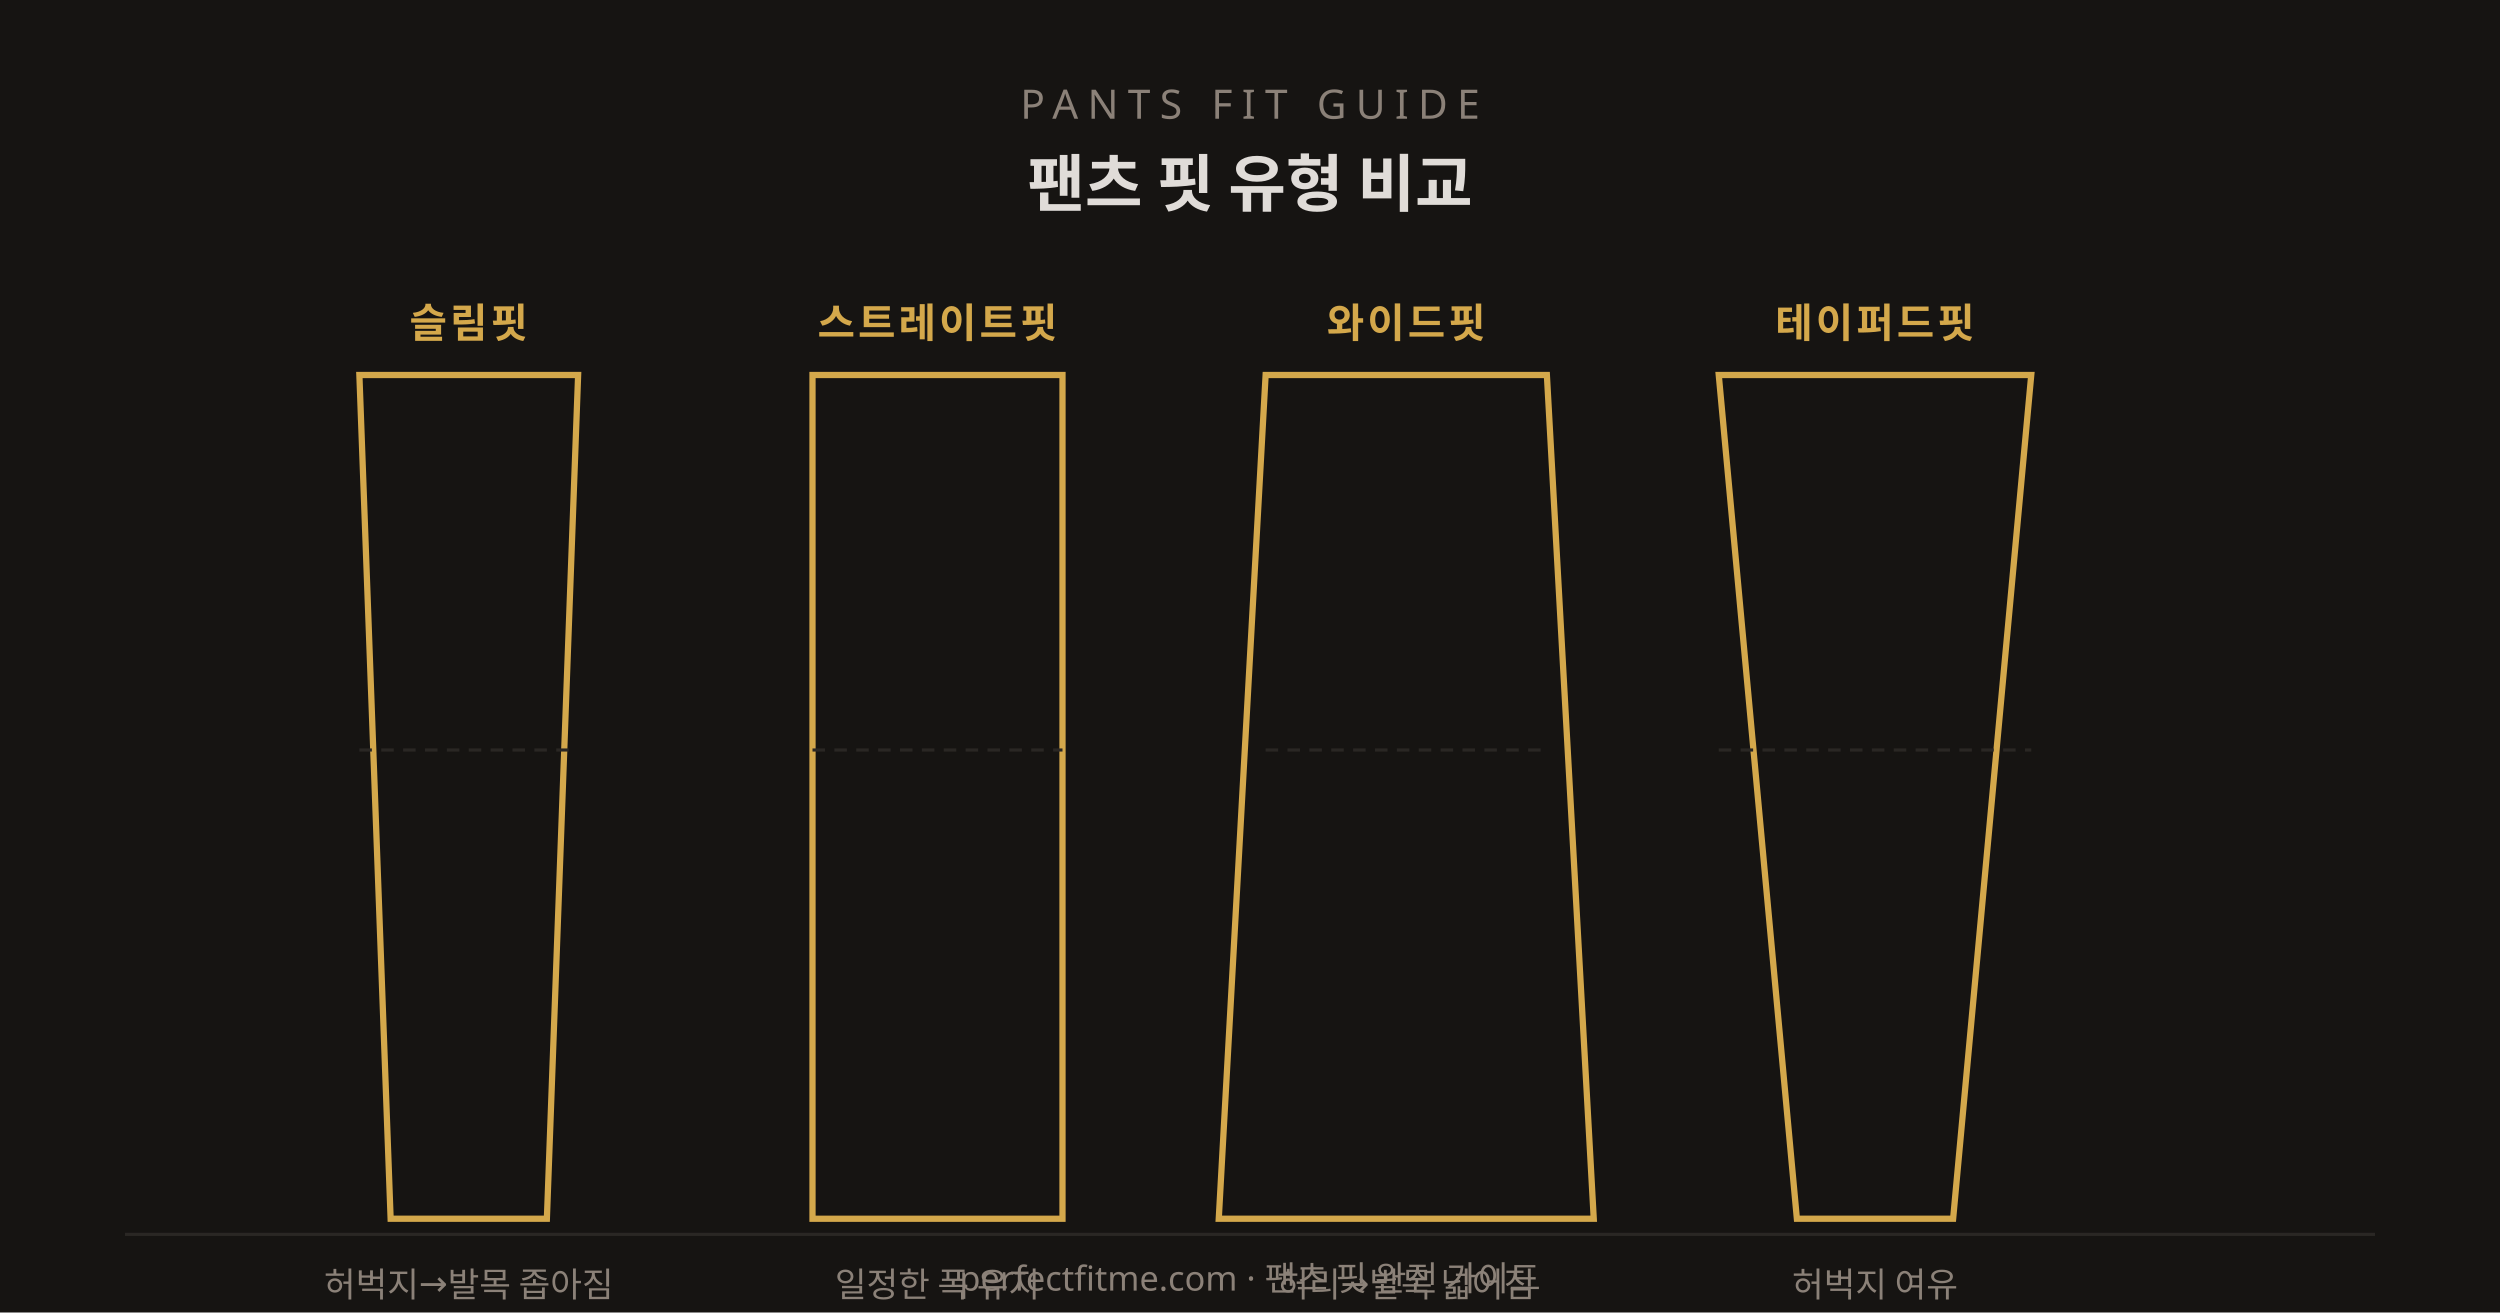
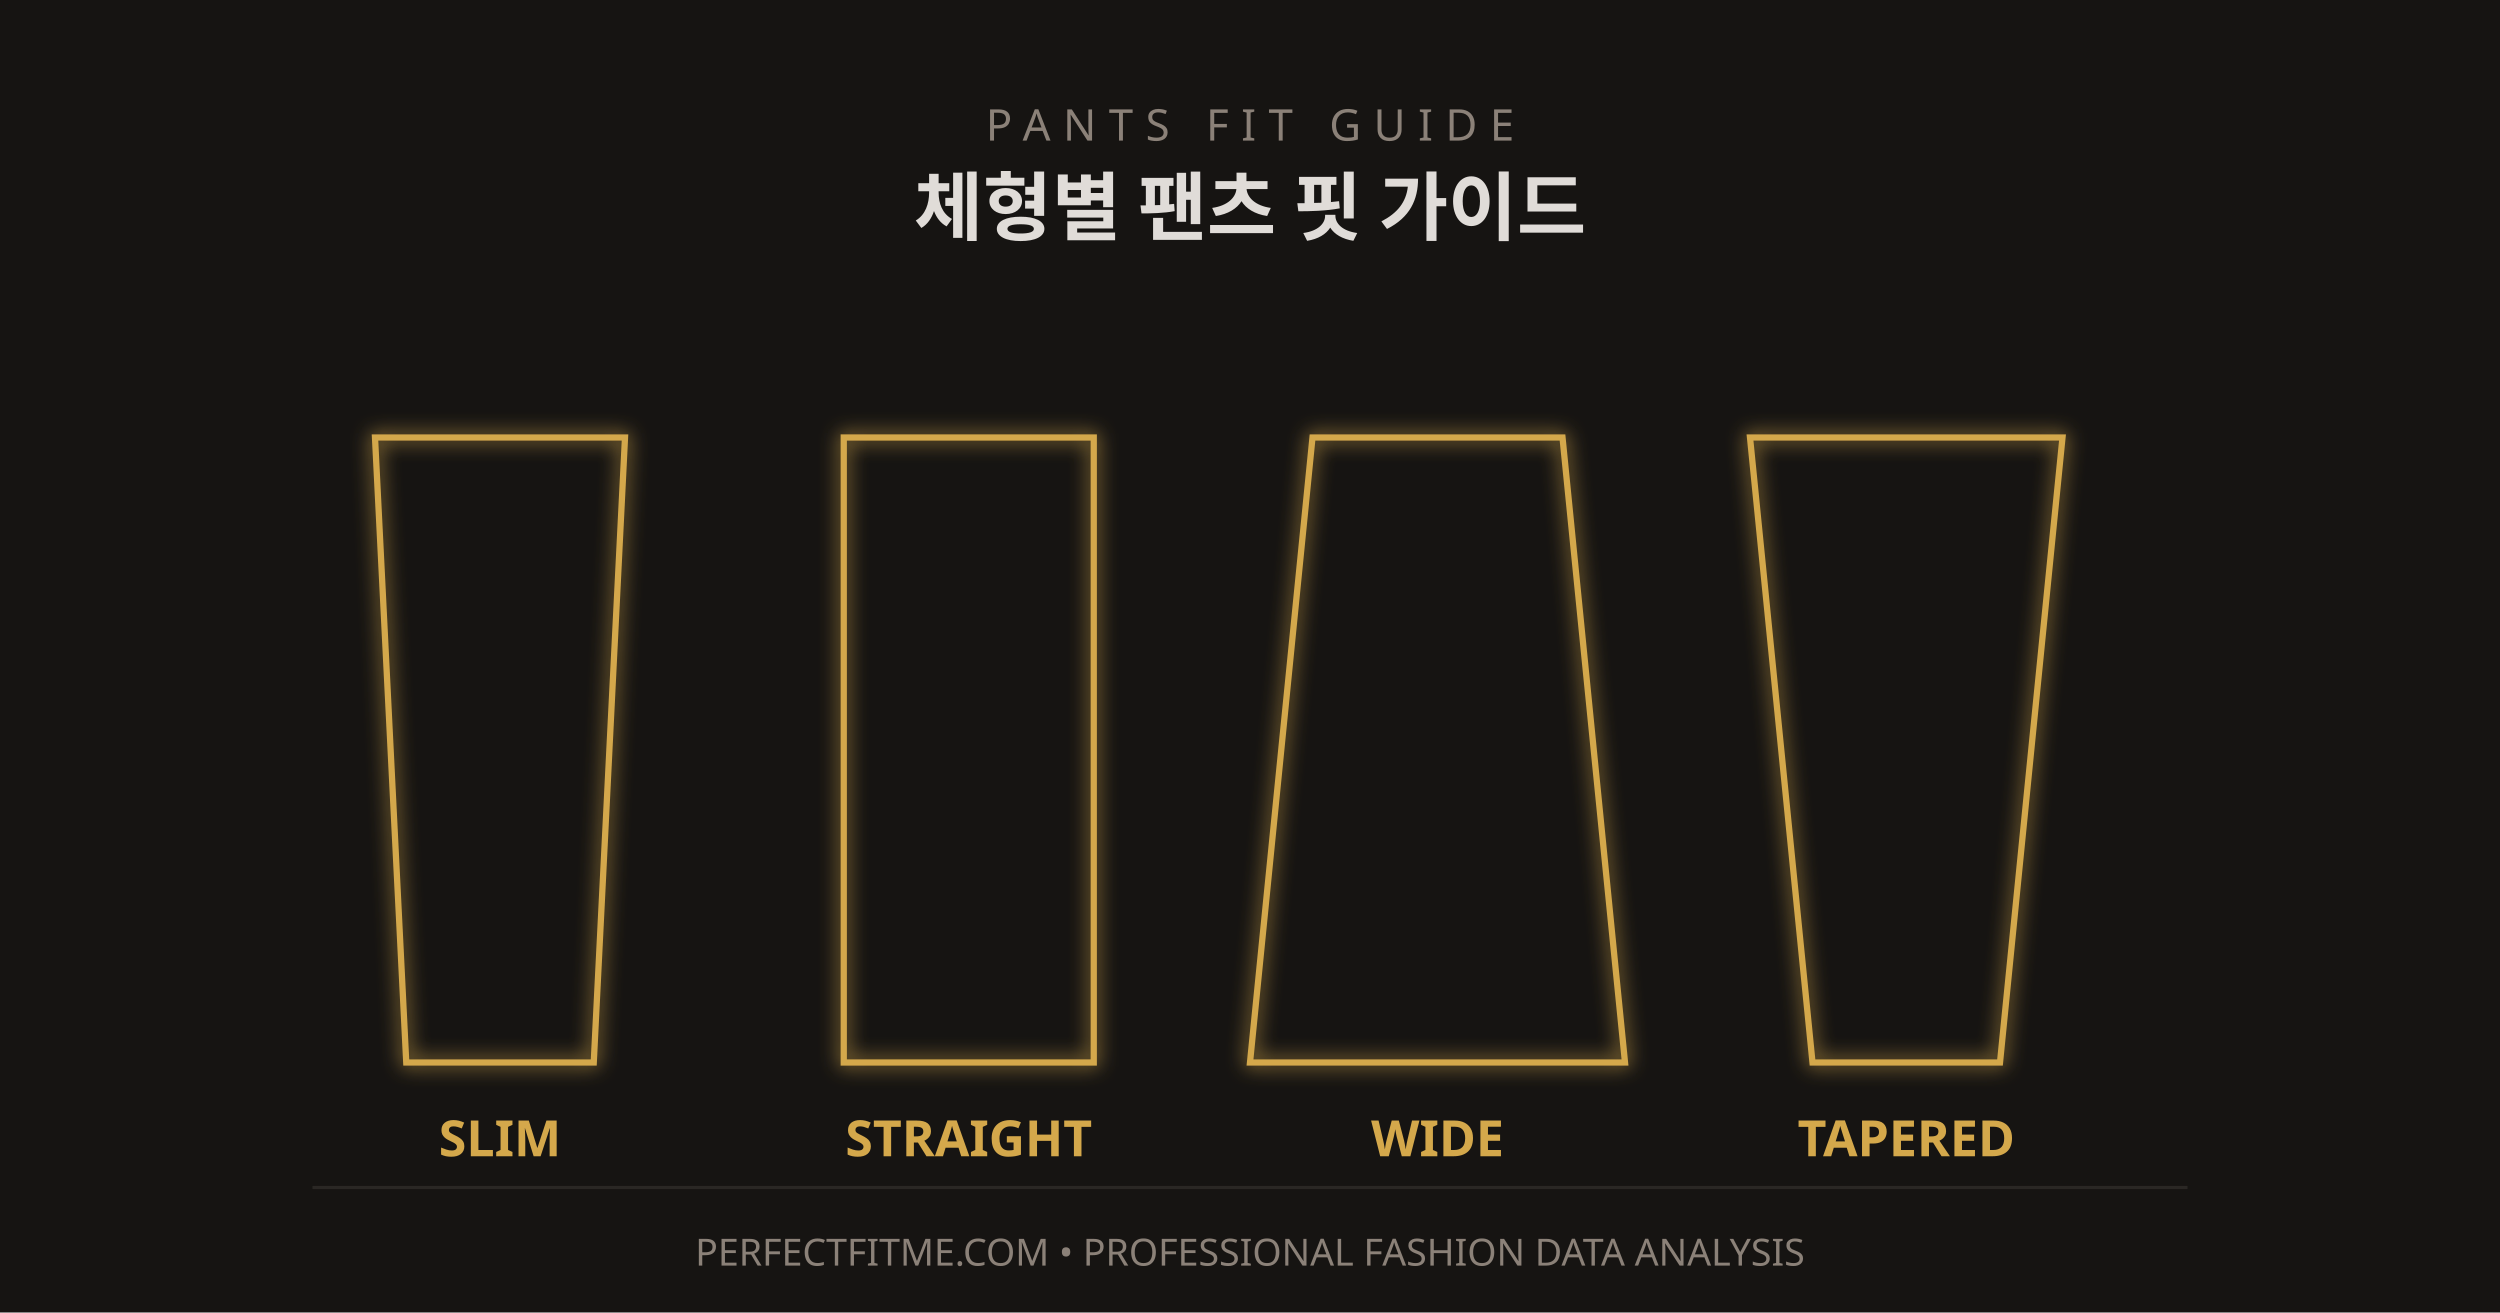
<svg xmlns="http://www.w3.org/2000/svg" viewBox="0 0 800 420" width="800" height="420">
+   <defs>
+     <filter id="glow" x="-20%" y="-20%" width="140%" height="140%">
+       <feGaussianBlur stdDeviation="3" result="blur" />
+       <feComposite in="SourceGraphic" in2="blur" operator="over" />
+     </filter>
+     <linearGradient id="accentGradient" x1="0%" y1="0%" x2="100%" y2="100%">
+       <stop offset="0%" style="stop-color:#d4a84b;stop-opacity:1" />
+       <stop offset="100%" style="stop-color:#b08d3d;stop-opacity:1" />
+     </linearGradient>
+     <style>
+       .title { font-family: 'DM Sans', sans-serif; font-size: 24px; font-weight: 700; fill: #e0dcd8; }
+       .subtitle { font-family: 'DM Sans', sans-serif; font-size: 14px; fill: #8b8178; letter-spacing: 4px; }
+       .label { font-family: 'DM Sans', sans-serif; font-size: 12px; fill: #8b8178; }
+       .accent-text { font-family: 'DM Sans', sans-serif; font-size: 16px; font-weight: 700; fill: #d4a84b; }
+       .line { stroke: #2a2724; stroke-width: 1; }
+       .accent-line { stroke: #d4a84b; stroke-width: 2; fill: none; filter: url(#glow); }
+       .dashed { stroke-dasharray: 4, 3; }
+     </style>
+   </defs>
  <rect width="800" height="420" fill="#161412" />
-   <text x="400" y="38" text-anchor="middle" font-family="'DM Sans',sans-serif" font-size="13" fill="#8b8178" letter-spacing="3">PANTS FIT GUIDE</text>
-   <text x="400" y="66" text-anchor="middle" font-family="'DM Sans',sans-serif" font-size="20" font-weight="700" fill="#e0dcd8">팬츠 핏 유형 비교</text>
-   <g transform="translate(80,90)">
-     <text x="70" y="18" text-anchor="middle" font-family="'DM Sans',sans-serif" font-size="13" font-weight="700" fill="#d4a84b" letter-spacing="1">슬림핏</text>
-     <polygon points="35,30 105,30 95,300 45,300" fill="none" stroke="#d4a84b" stroke-width="2" />
-     <line x1="35" y1="150" x2="105" y2="150" stroke="#2a2724" stroke-width="1" stroke-dasharray="4,3" />
-     <text x="70" y="325" text-anchor="middle" font-family="'DM Sans',sans-serif" font-size="11" fill="#8b8178">허벅지→발목 좁아짐</text>
-     <text x="70" y="342" text-anchor="middle" font-family="'DM Sans',sans-serif" font-size="11" fill="#8b8178">다리 라인 강조</text>
+   <text x="400" y="45" text-anchor="middle" class="subtitle">PANTS FIT GUIDE</text>
+   <text x="400" y="75" text-anchor="middle" class="title">체형별 팬츠 핏 가이드</text>
+   <g transform="translate(100,120)">
+     <path d="M20,20 L100,20 L90,220 L30,220 Z" class="accent-line" />
+     <text x="60" y="250" text-anchor="middle" class="accent-text">SLIM</text>
  </g>
-   <g transform="translate(230,90)">
-     <text x="70" y="18" text-anchor="middle" font-family="'DM Sans',sans-serif" font-size="13" font-weight="700" fill="#d4a84b" letter-spacing="1">스트레이트핏</text>
-     <polygon points="30,30 110,30 110,300 30,300" fill="none" stroke="#d4a84b" stroke-width="2" />
-     <line x1="30" y1="150" x2="110" y2="150" stroke="#2a2724" stroke-width="1" stroke-dasharray="4,3" />
-     <text x="70" y="325" text-anchor="middle" font-family="'DM Sans',sans-serif" font-size="11" fill="#8b8178">일정한 폭 유지</text>
-     <text x="70" y="342" text-anchor="middle" font-family="'DM Sans',sans-serif" font-size="11" fill="#8b8178">가장 범용적</text>
+   <g transform="translate(250,120)">
+     <path d="M20,20 L100,20 L100,220 L20,220 Z" class="accent-line" />
+     <text x="60" y="250" text-anchor="middle" class="accent-text">STRAIGHT</text>
  </g>
-   <g transform="translate(380,90)">
-     <text x="70" y="18" text-anchor="middle" font-family="'DM Sans',sans-serif" font-size="13" font-weight="700" fill="#d4a84b" letter-spacing="1">와이드핏</text>
-     <polygon points="25,30 115,30 130,300 10,300" fill="none" stroke="#d4a84b" stroke-width="2" />
-     <line x1="25" y1="150" x2="115" y2="150" stroke="#2a2724" stroke-width="1" stroke-dasharray="4,3" />
-     <text x="70" y="325" text-anchor="middle" font-family="'DM Sans',sans-serif" font-size="11" fill="#8b8178">허리→발목 넓어짐</text>
-     <text x="70" y="342" text-anchor="middle" font-family="'DM Sans',sans-serif" font-size="11" fill="#8b8178">트렌디·편안</text>
+   <g transform="translate(400,120)">
+     <path d="M20,20 L100,20 L120,220 L0,220 Z" class="accent-line" />
+     <text x="60" y="250" text-anchor="middle" class="accent-text">WIDE</text>
  </g>
-   <g transform="translate(530,90)">
-     <text x="70" y="18" text-anchor="middle" font-family="'DM Sans',sans-serif" font-size="13" font-weight="700" fill="#d4a84b" letter-spacing="1">테이퍼드핏</text>
-     <polygon points="20,30 120,30 95,300 45,300" fill="none" stroke="#d4a84b" stroke-width="2" />
-     <line x1="20" y1="150" x2="120" y2="150" stroke="#2a2724" stroke-width="1" stroke-dasharray="4,3" />
-     <text x="70" y="325" text-anchor="middle" font-family="'DM Sans',sans-serif" font-size="11" fill="#8b8178">허벅지 여유</text>
-     <text x="70" y="342" text-anchor="middle" font-family="'DM Sans',sans-serif" font-size="11" fill="#8b8178">무릎↓ 좁아짐</text>
+   <g transform="translate(550,120)">
+     <path d="M10,20 L110,20 L90,220 L30,220 Z" class="accent-line" />
+     <text x="60" y="250" text-anchor="middle" class="accent-text">TAPERED</text>
  </g>
-   <line x1="40" y1="395" x2="760" y2="395" stroke="#2a2724" stroke-width="1" />
-   <text x="400" y="413" text-anchor="middle" font-family="'DM Sans',sans-serif" font-size="11" fill="#8b8178">perfectfitme.com · 팬츠 핏 완전 가이드</text>
+   <line x1="100" y1="380" x2="700" y2="380" class="line" />
+   <text x="400" y="405" text-anchor="middle" class="label">PERFECTFITME.COM • PROFESSIONAL FASHION DATA ANALYSIS</text>
</svg>
